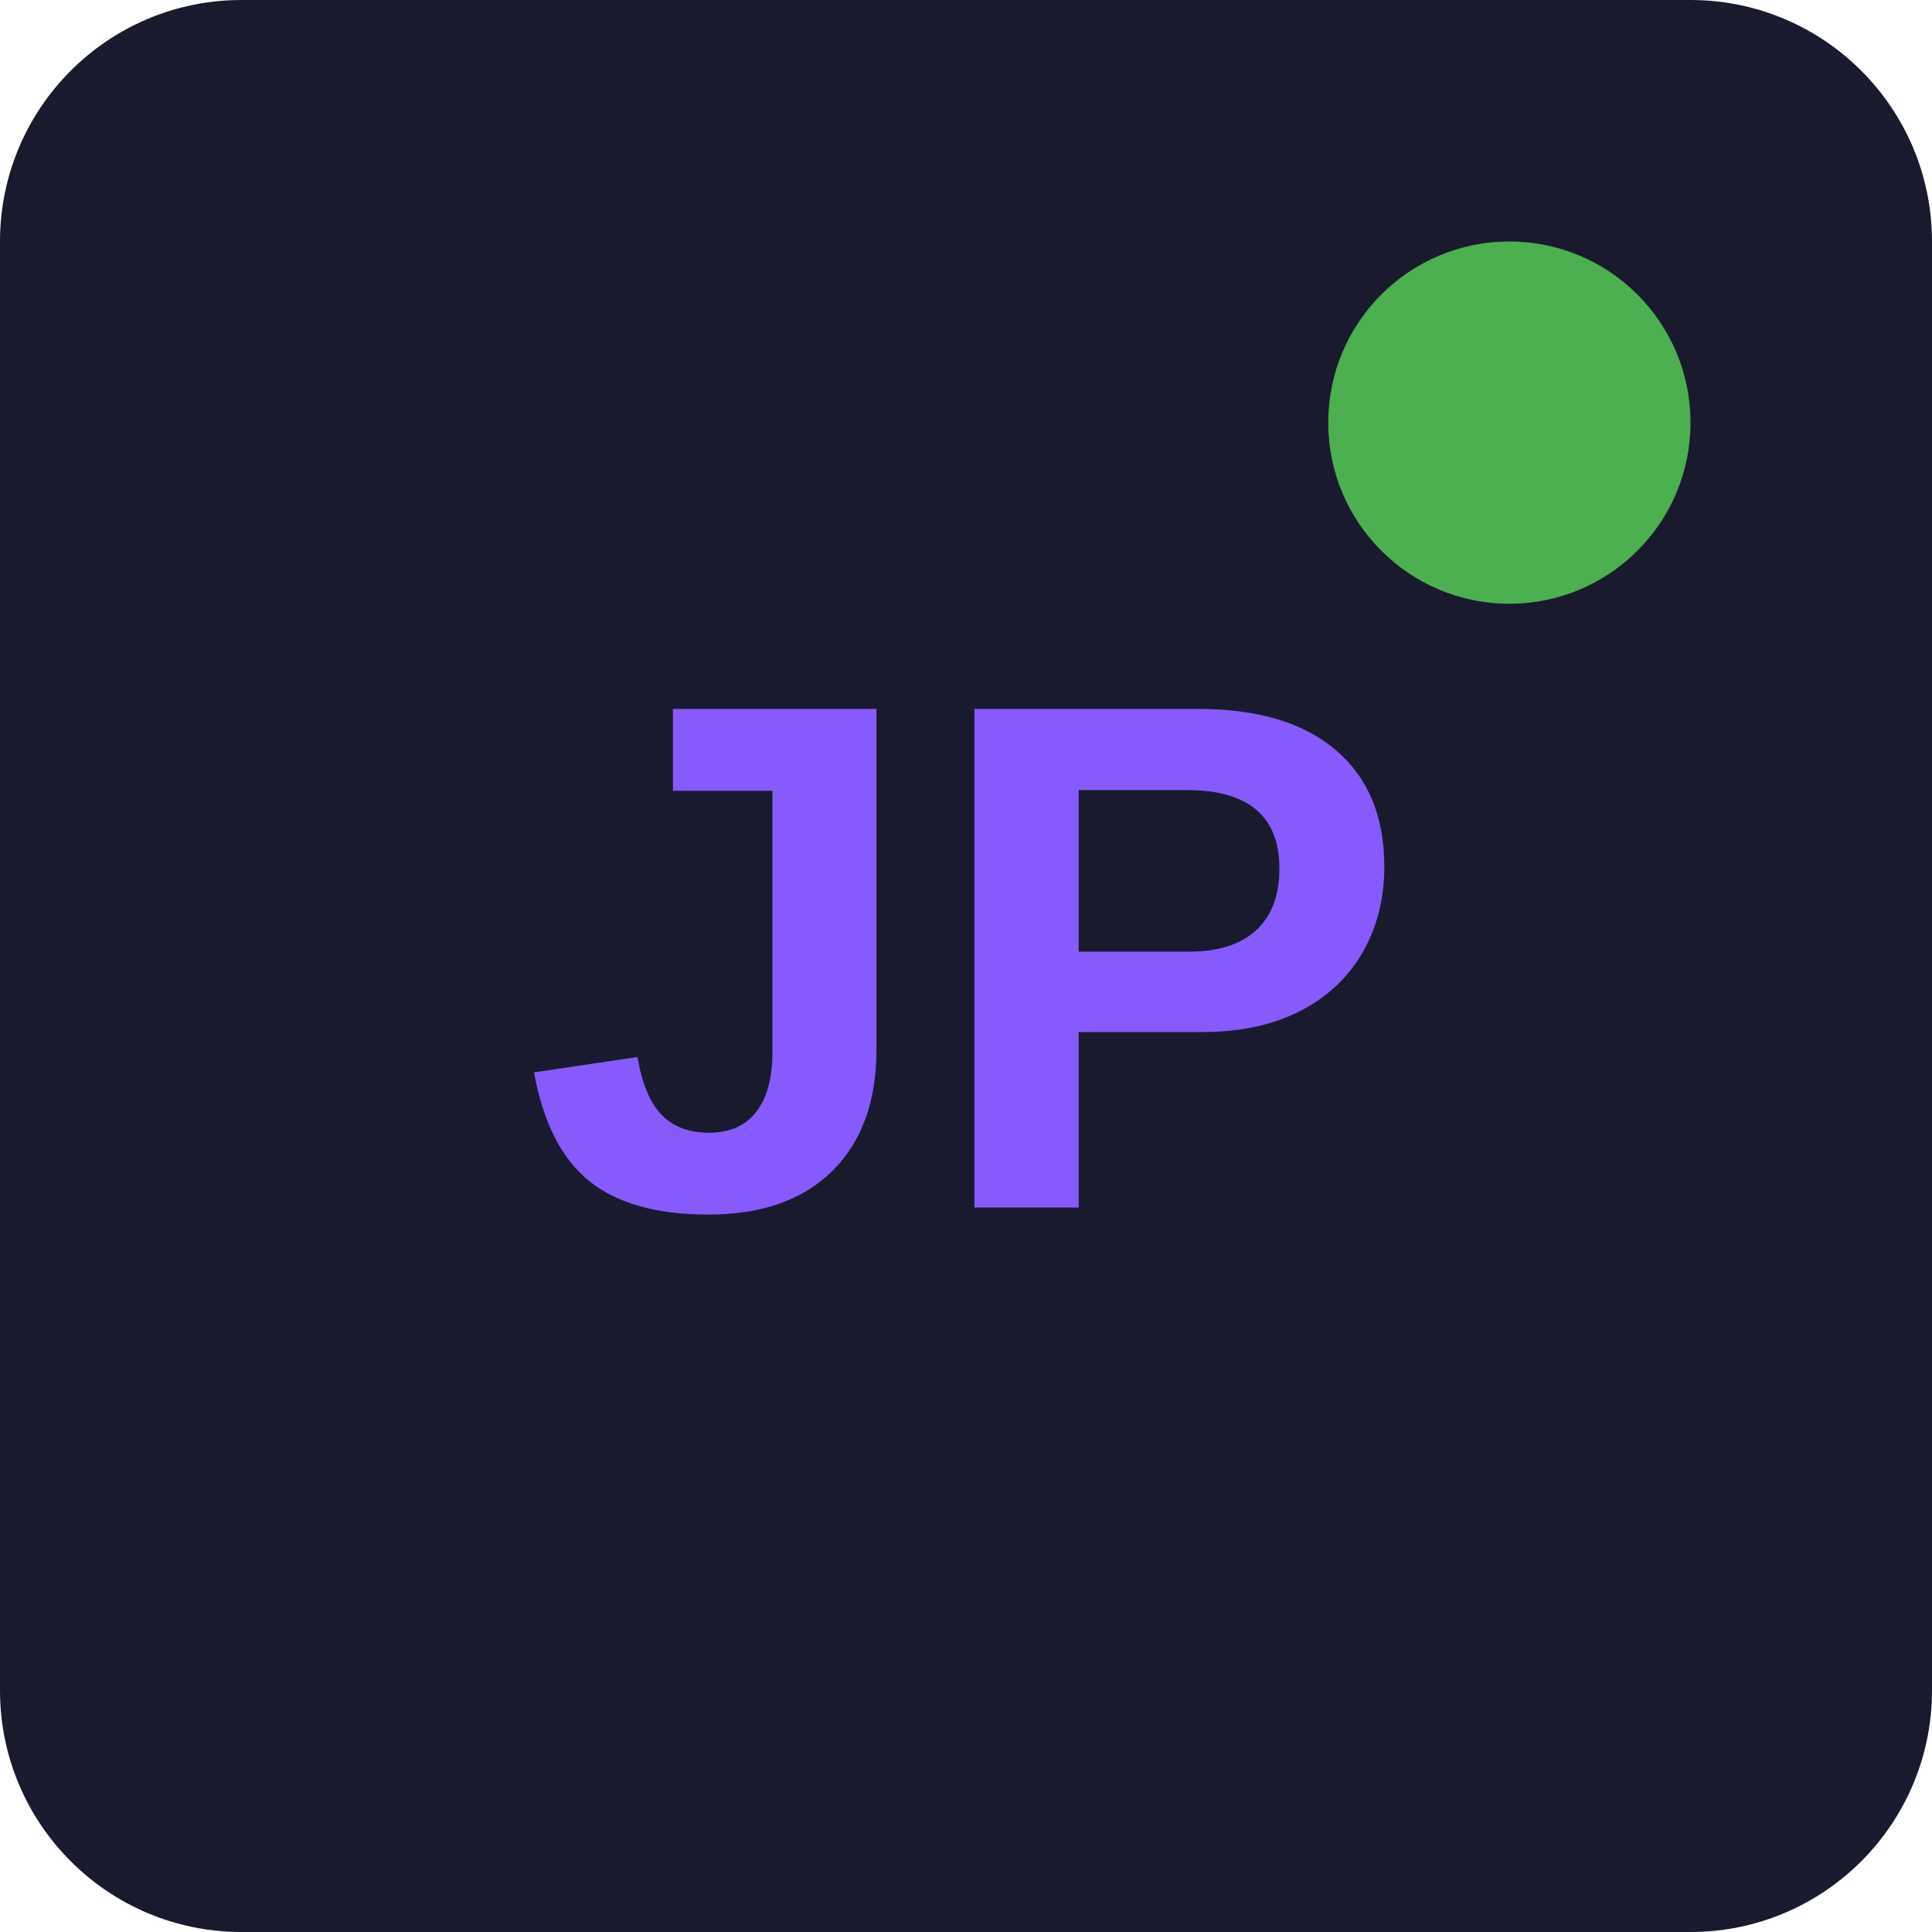
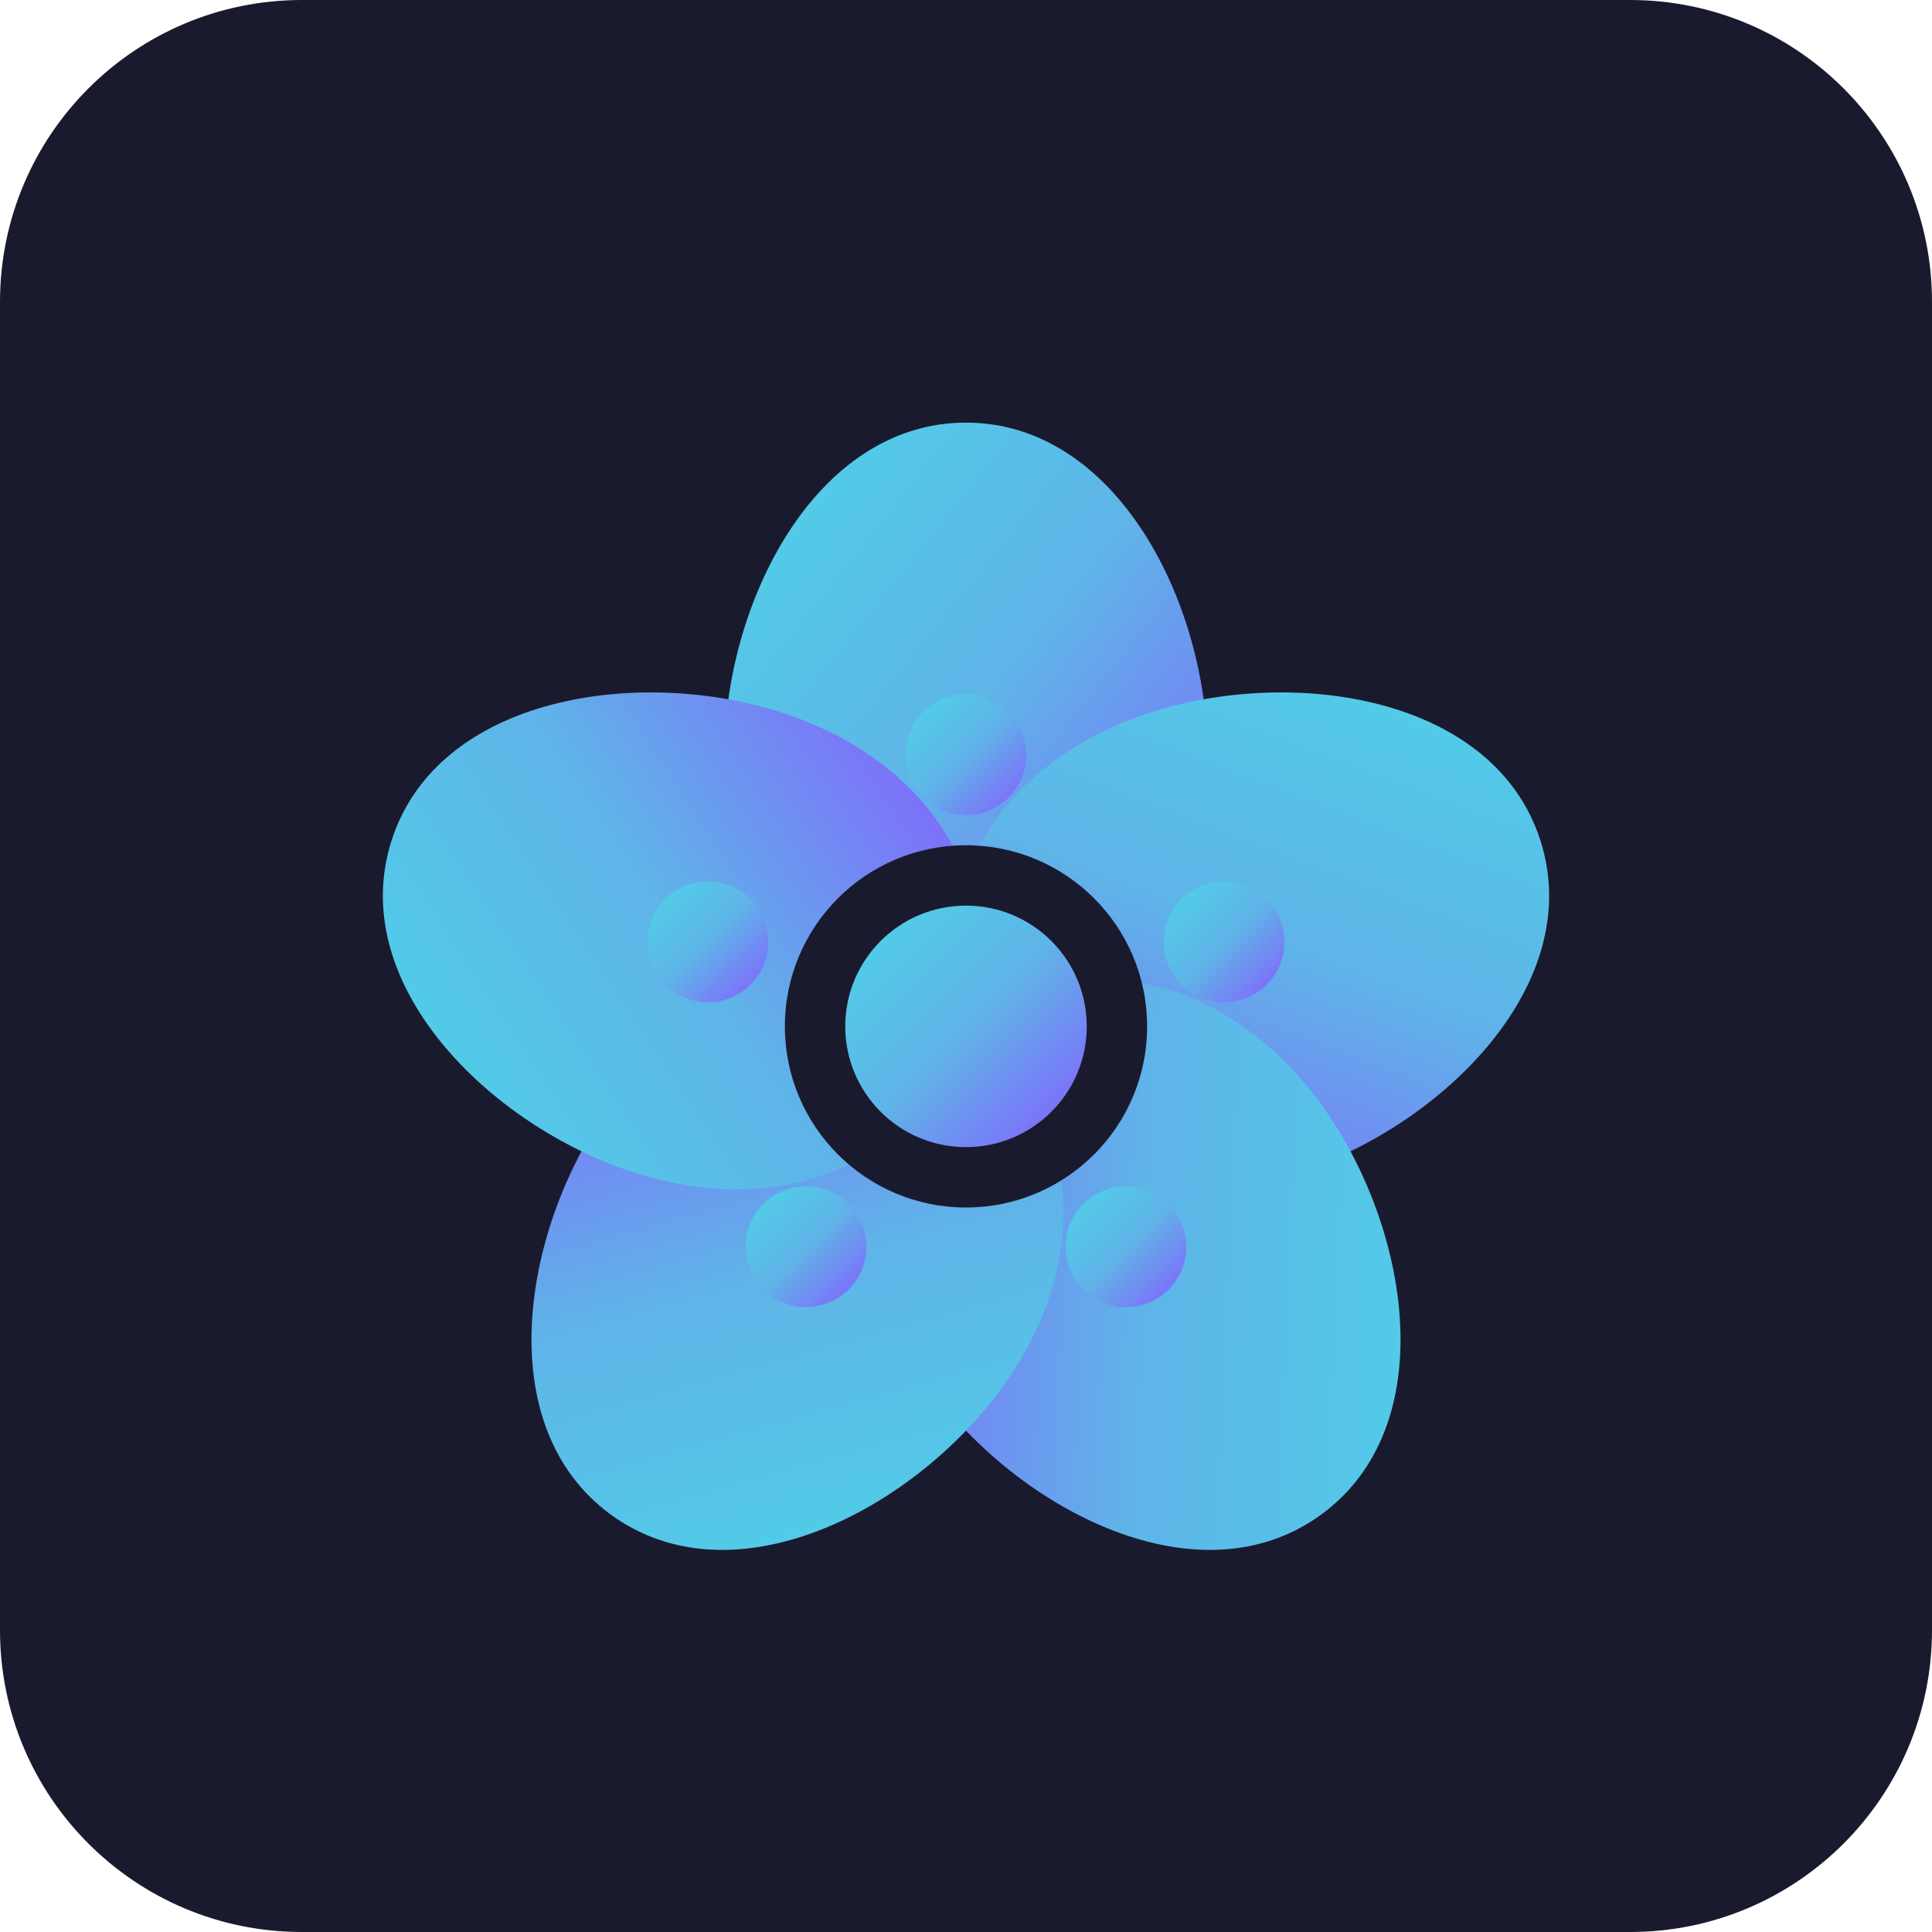
<svg xmlns="http://www.w3.org/2000/svg" viewBox="0 0 128 128">
-   <rect width="128" height="128" rx="16" fill="#1a1a2e" />
-   <text x="64" y="80" font-family="Arial, sans-serif" font-size="48" font-weight="bold" fill="#875aff" text-anchor="middle">JP</text>
-   <circle cx="100" cy="28" r="12" fill="#4caf50" />
+   <defs>
+     <linearGradient id="jp343-gradient" x1="0%" y1="0%" x2="100%" y2="100%">
+       <stop offset="0%" style="stop-color:#4dd4e8" />
+       <stop offset="50%" style="stop-color:#5fb4e8" />
+       <stop offset="100%" style="stop-color:#875aff" />
+     </linearGradient>
+   </defs>
+   <rect width="128" height="128" rx="20" fill="#1a1a2e" />
+   <g transform="translate(64, 68)">
+     <path d="M0,-40 C10,-40 16,-28 16,-18 C16,-8 10,0 0,0 C-10,0 -16,-8 -16,-18 C-16,-28 -10,-40 0,-40 Z" fill="url(#jp343-gradient)" transform="rotate(0)" />
+     <path d="M0,-40 C10,-40 16,-28 16,-18 C16,-8 10,0 0,0 C-10,0 -16,-8 -16,-18 C-16,-28 -10,-40 0,-40 Z" fill="url(#jp343-gradient)" transform="rotate(72)" />
+     <path d="M0,-40 C10,-40 16,-28 16,-18 C16,-8 10,0 0,0 C-10,0 -16,-8 -16,-18 C-16,-28 -10,-40 0,-40 Z" fill="url(#jp343-gradient)" transform="rotate(144)" />
+     <path d="M0,-40 C10,-40 16,-28 16,-18 C16,-8 10,0 0,0 C-10,0 -16,-8 -16,-18 C-16,-28 -10,-40 0,-40 Z" fill="url(#jp343-gradient)" transform="rotate(216)" />
+     <path d="M0,-40 C10,-40 16,-28 16,-18 C16,-8 10,0 0,0 C-10,0 -16,-8 -16,-18 C-16,-28 -10,-40 0,-40 Z" fill="url(#jp343-gradient)" transform="rotate(288)" />
+     <circle cx="0" cy="0" r="12" fill="#1a1a2e" />
+     <circle cx="0" cy="0" r="8" fill="url(#jp343-gradient)" />
+     <circle cx="0" cy="-18" r="4" fill="url(#jp343-gradient)" />
+     <circle cx="17.1" cy="-5.6" r="4" fill="url(#jp343-gradient)" />
+     <circle cx="10.6" cy="14.6" r="4" fill="url(#jp343-gradient)" />
+     <circle cx="-10.6" cy="14.6" r="4" fill="url(#jp343-gradient)" />
+     <circle cx="-17.1" cy="-5.6" r="4" fill="url(#jp343-gradient)" />
+   </g>
</svg>
